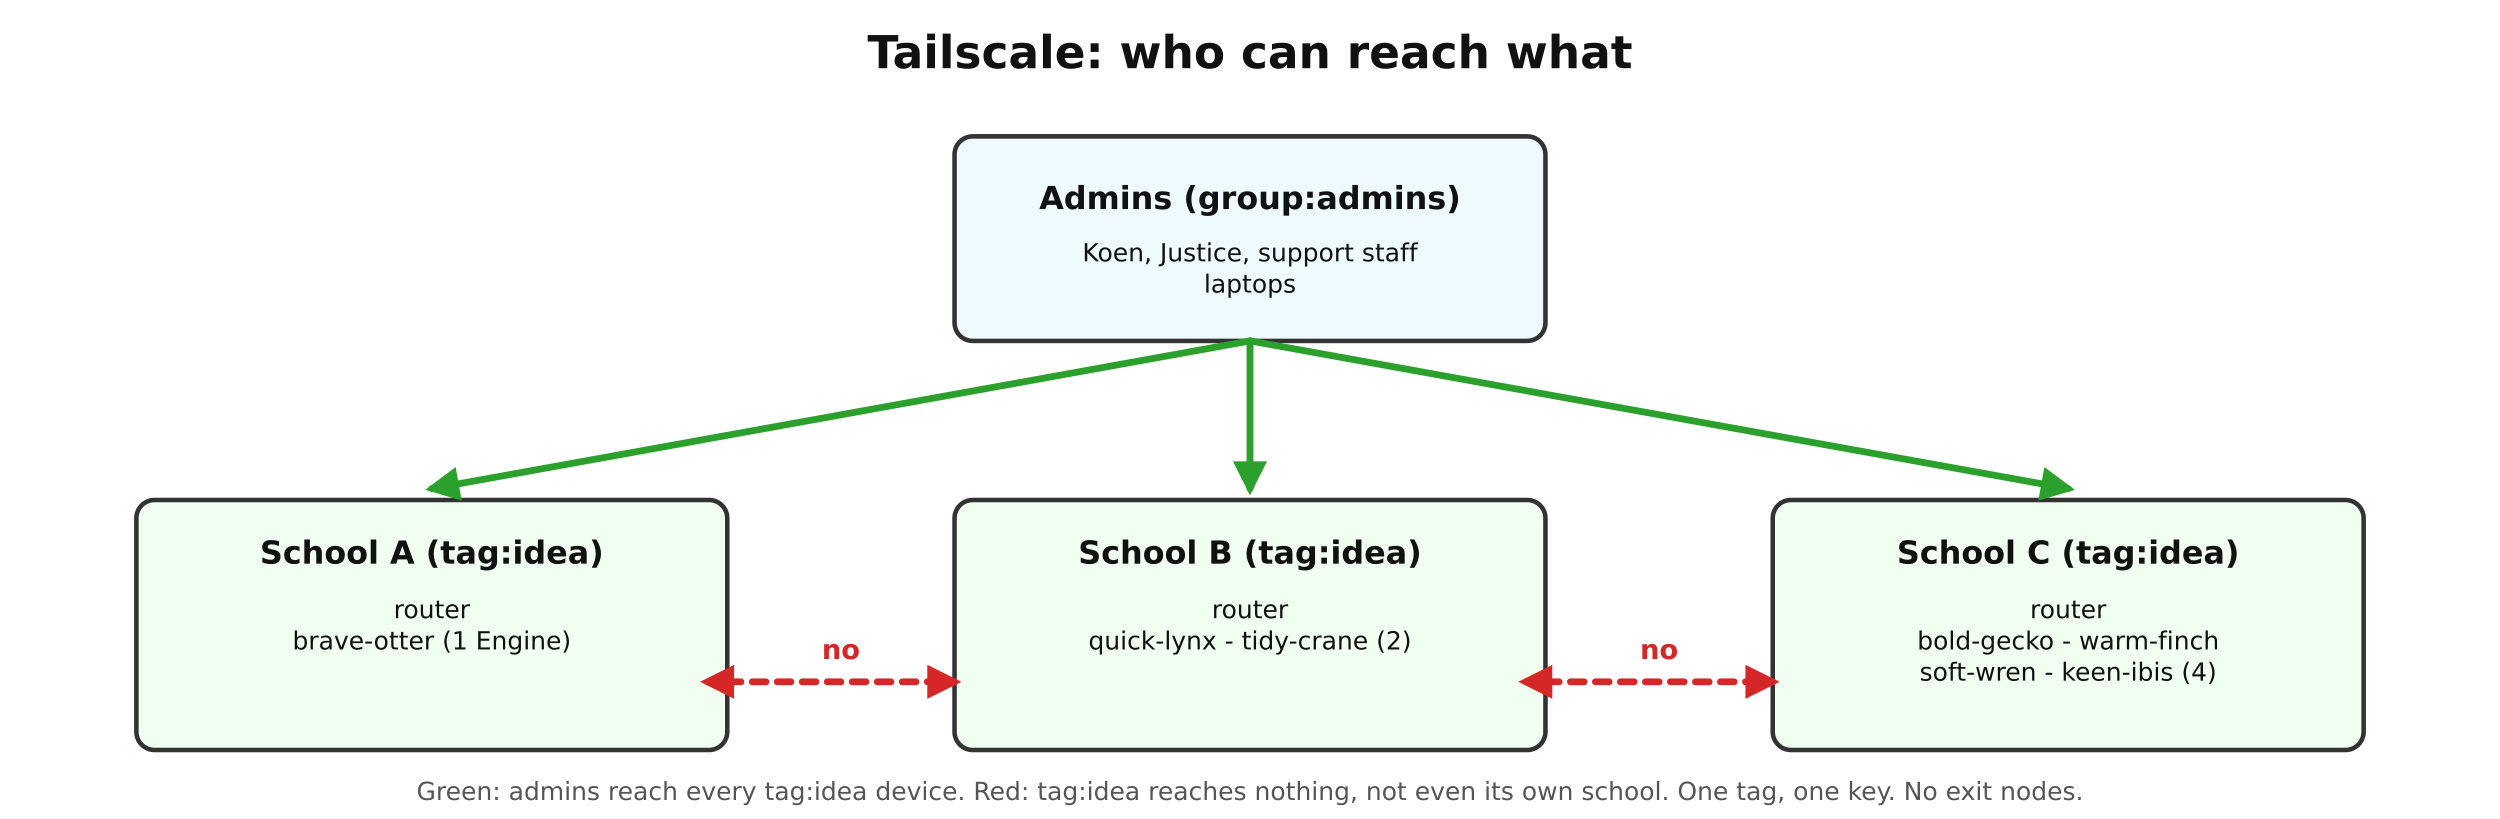
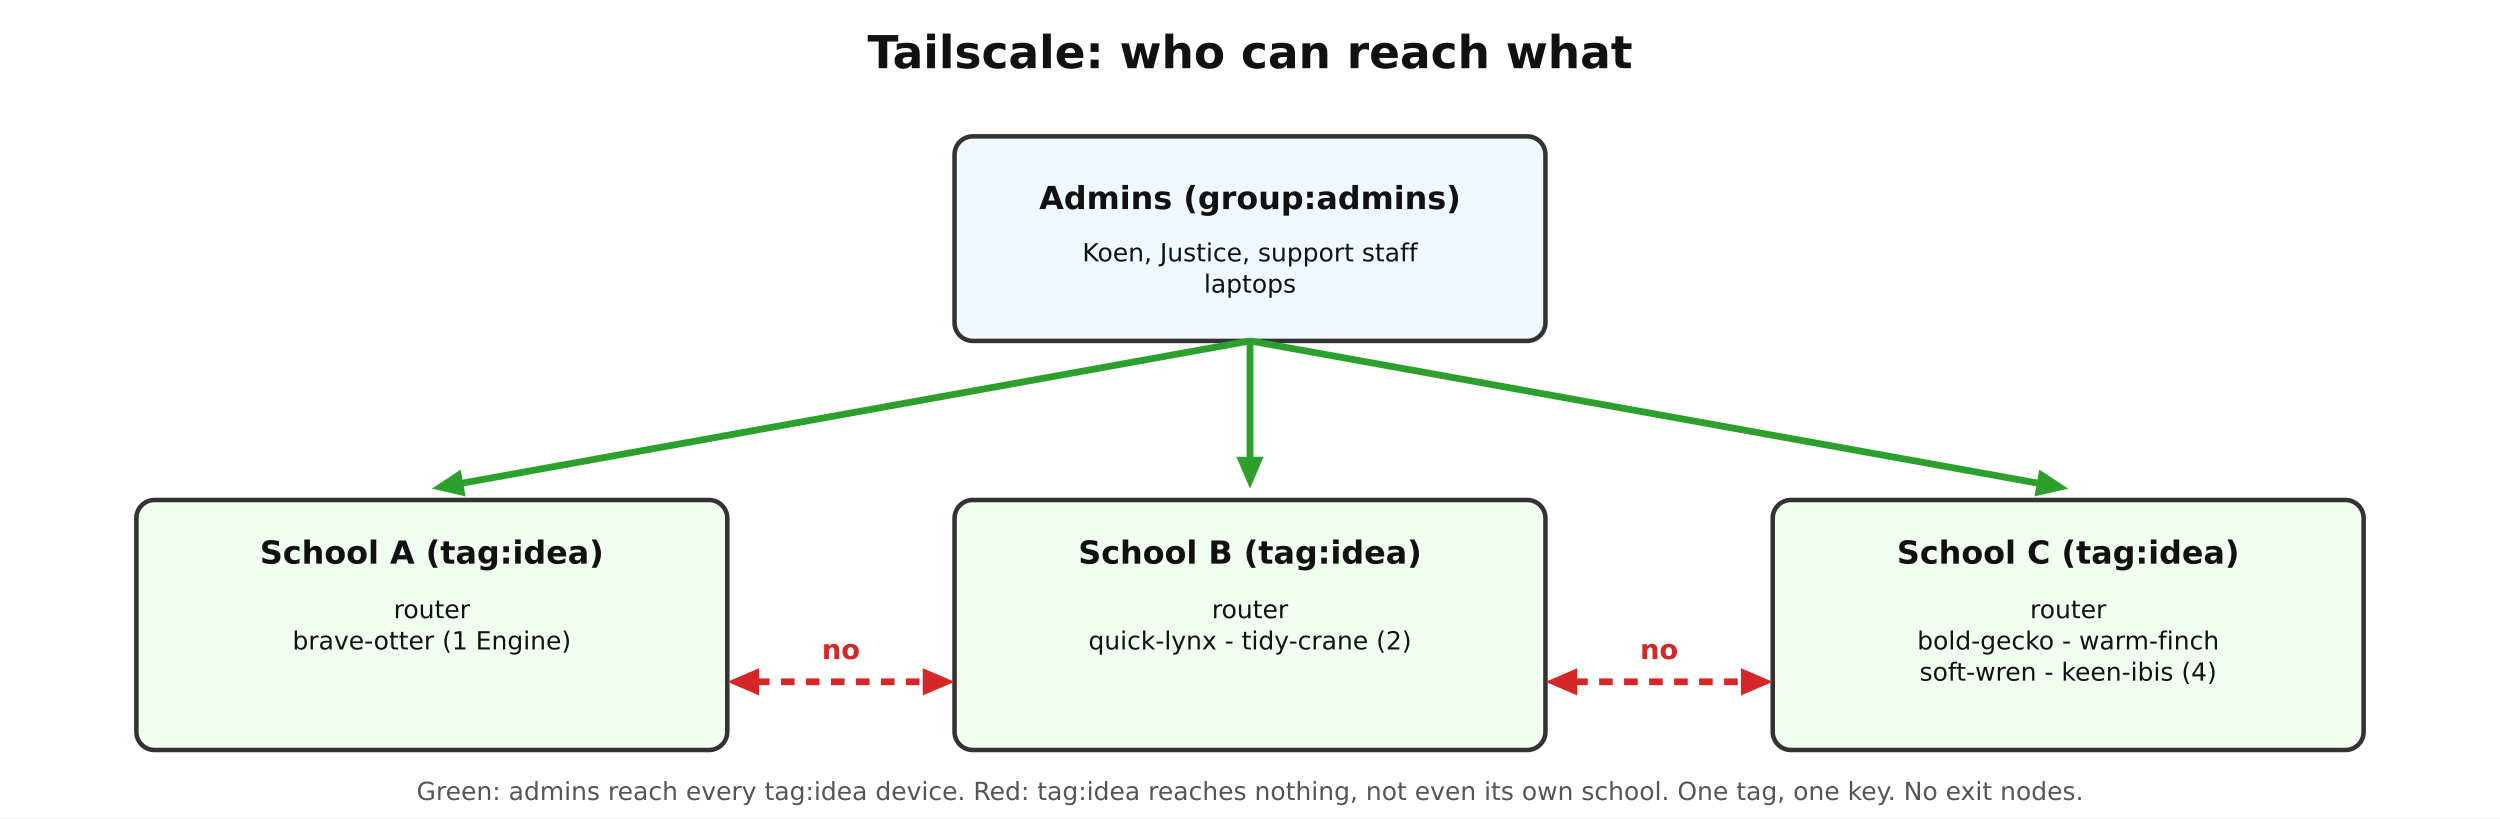
<svg xmlns="http://www.w3.org/2000/svg" width="1100" height="360" viewBox="0 0 1100 360">
-   <defs>
-     <marker id="ah-d62728" viewBox="0 0 10 10" refX="8" refY="5" markerWidth="5" markerHeight="5" orient="auto-start-reverse">
-       <path d="M0,0 L10,5 L0,10 z" fill="#d62728" />
-     </marker>
-     <marker id="as-d62728" viewBox="0 0 10 10" refX="2" refY="5" markerWidth="5" markerHeight="5" orient="auto-start-reverse">
-       <path d="M0,0 L10,5 L0,10 z" fill="#d62728" />
-     </marker>
-     <marker id="ah-2ca02c" viewBox="0 0 10 10" refX="8" refY="5" markerWidth="5" markerHeight="5" orient="auto-start-reverse">
-       <path d="M0,0 L10,5 L0,10 z" fill="#2ca02c" />
-     </marker>
-     <marker id="as-2ca02c" viewBox="0 0 10 10" refX="2" refY="5" markerWidth="5" markerHeight="5" orient="auto-start-reverse">
-       <path d="M0,0 L10,5 L0,10 z" fill="#2ca02c" />
-     </marker>
-   </defs>
+   <defs />
  <rect width="100%" height="100%" fill="#ffffff" />
  <text x="550" y="30.0" font-family="DejaVu Sans, Arial, sans-serif" font-size="20" font-weight="bold" text-anchor="middle" fill="#111">Tailscale: who can reach what</text>
  <rect x="420" y="60" width="260" height="90" rx="8" fill="#eefaff" stroke="#333" stroke-width="2" />
  <text x="550" y="92.0" font-family="DejaVu Sans, Arial, sans-serif" font-size="14" font-weight="bold" text-anchor="middle" fill="#111">Admins (group:admins)</text>
  <text x="550" y="115.0" font-family="DejaVu Sans, Arial, sans-serif" font-size="11" font-weight="normal" text-anchor="middle" fill="#111">Koen, Justice, support staff</text>
  <text x="550" y="128.75" font-family="DejaVu Sans, Arial, sans-serif" font-size="11" font-weight="normal" text-anchor="middle" fill="#111">laptops</text>
  <rect x="60" y="220" width="260" height="110" rx="8" fill="#f0fff0" stroke="#333" stroke-width="2" />
  <text x="190" y="248.0" font-family="DejaVu Sans, Arial, sans-serif" font-size="14" font-weight="bold" text-anchor="middle" fill="#111">School A  (tag:idea)</text>
  <text x="190" y="272.0" font-family="DejaVu Sans, Arial, sans-serif" font-size="11" font-weight="normal" text-anchor="middle" fill="#111">router</text>
  <text x="190" y="285.75" font-family="DejaVu Sans, Arial, sans-serif" font-size="11" font-weight="normal" text-anchor="middle" fill="#111">brave-otter  (1 Engine)</text>
-   <polyline points="550,150 190,215" fill="none" stroke="#2ca02c" stroke-width="3" stroke-linejoin="round" stroke-linecap="round" marker-end="url(#ah-2ca02c)" />
+   <polyline points="550,150 200.673,213.073" fill="none" stroke="#2ca02c" stroke-width="3" stroke-linejoin="round" stroke-linecap="butt" />
+   <polygon points="190,215 202.711,206.608 204.843,218.417" fill="#2ca02c" />
  <rect x="420" y="220" width="260" height="110" rx="8" fill="#f0fff0" stroke="#333" stroke-width="2" />
  <text x="550" y="248.0" font-family="DejaVu Sans, Arial, sans-serif" font-size="14" font-weight="bold" text-anchor="middle" fill="#111">School B  (tag:idea)</text>
  <text x="550" y="272.0" font-family="DejaVu Sans, Arial, sans-serif" font-size="11" font-weight="normal" text-anchor="middle" fill="#111">router</text>
  <text x="550" y="285.75" font-family="DejaVu Sans, Arial, sans-serif" font-size="11" font-weight="normal" text-anchor="middle" fill="#111">quick-lynx - tidy-crane  (2)</text>
-   <polyline points="550,150 550,215" fill="none" stroke="#2ca02c" stroke-width="3" stroke-linejoin="round" stroke-linecap="round" marker-end="url(#ah-2ca02c)" />
+   <polyline points="550,150 550.0,202.4" fill="none" stroke="#2ca02c" stroke-width="3" stroke-linejoin="round" stroke-linecap="butt" />
+   <polygon points="550,215 544.0,201.0 556.0,201.0" fill="#2ca02c" />
  <rect x="780" y="220" width="260" height="110" rx="8" fill="#f0fff0" stroke="#333" stroke-width="2" />
  <text x="910" y="248.0" font-family="DejaVu Sans, Arial, sans-serif" font-size="14" font-weight="bold" text-anchor="middle" fill="#111">School C  (tag:idea)</text>
  <text x="910" y="272.0" font-family="DejaVu Sans, Arial, sans-serif" font-size="11" font-weight="normal" text-anchor="middle" fill="#111">router</text>
  <text x="910" y="285.75" font-family="DejaVu Sans, Arial, sans-serif" font-size="11" font-weight="normal" text-anchor="middle" fill="#111">bold-gecko - warm-finch</text>
  <text x="910" y="299.5" font-family="DejaVu Sans, Arial, sans-serif" font-size="11" font-weight="normal" text-anchor="middle" fill="#111">soft-wren - keen-ibis  (4)</text>
-   <polyline points="550,150 910,215" fill="none" stroke="#2ca02c" stroke-width="3" stroke-linejoin="round" stroke-linecap="round" marker-end="url(#ah-2ca02c)" />
-   <polyline points="320,300 420,300" fill="none" stroke="#d62728" stroke-width="3" stroke-linejoin="round" stroke-linecap="round" stroke-dasharray="6,5" marker-end="url(#ah-d62728)" marker-start="url(#as-d62728)" />
-   <polyline points="680,300 780,300" fill="none" stroke="#d62728" stroke-width="3" stroke-linejoin="round" stroke-linecap="round" stroke-dasharray="6,5" marker-end="url(#ah-d62728)" marker-start="url(#as-d62728)" />
+   <polyline points="550,150 899.327,213.073" fill="none" stroke="#2ca02c" stroke-width="3" stroke-linejoin="round" stroke-linecap="butt" />
+   <polygon points="910,215 895.157,218.417 897.289,206.608" fill="#2ca02c" />
+   <polyline points="332.6,300.0 407.4,300.0" fill="none" stroke="#d62728" stroke-width="3" stroke-linejoin="round" stroke-linecap="butt" stroke-dasharray="6,5" />
+   <polygon points="420,300 406.0,306.0 406.0,294.0" fill="#d62728" />
+   <polygon points="320,300 334.0,294.0 334.0,306.0" fill="#d62728" />
+   <polyline points="692.6,300.0 767.4,300.0" fill="none" stroke="#d62728" stroke-width="3" stroke-linejoin="round" stroke-linecap="butt" stroke-dasharray="6,5" />
+   <polygon points="780,300 766.0,306.0 766.0,294.0" fill="#d62728" />
+   <polygon points="680,300 694.0,294.0 694.0,306.0" fill="#d62728" />
  <text x="370" y="290.0" font-family="DejaVu Sans, Arial, sans-serif" font-size="12" font-weight="bold" text-anchor="middle" fill="#d62728">no</text>
  <text x="730" y="290.0" font-family="DejaVu Sans, Arial, sans-serif" font-size="12" font-weight="bold" text-anchor="middle" fill="#d62728">no</text>
  <text x="550" y="352.0" font-family="DejaVu Sans, Arial, sans-serif" font-size="11" font-weight="normal" text-anchor="middle" fill="#555">Green: admins reach every tag:idea device. Red: tag:idea reaches nothing, not even its own school. One tag, one key. No exit nodes.</text>
</svg>
